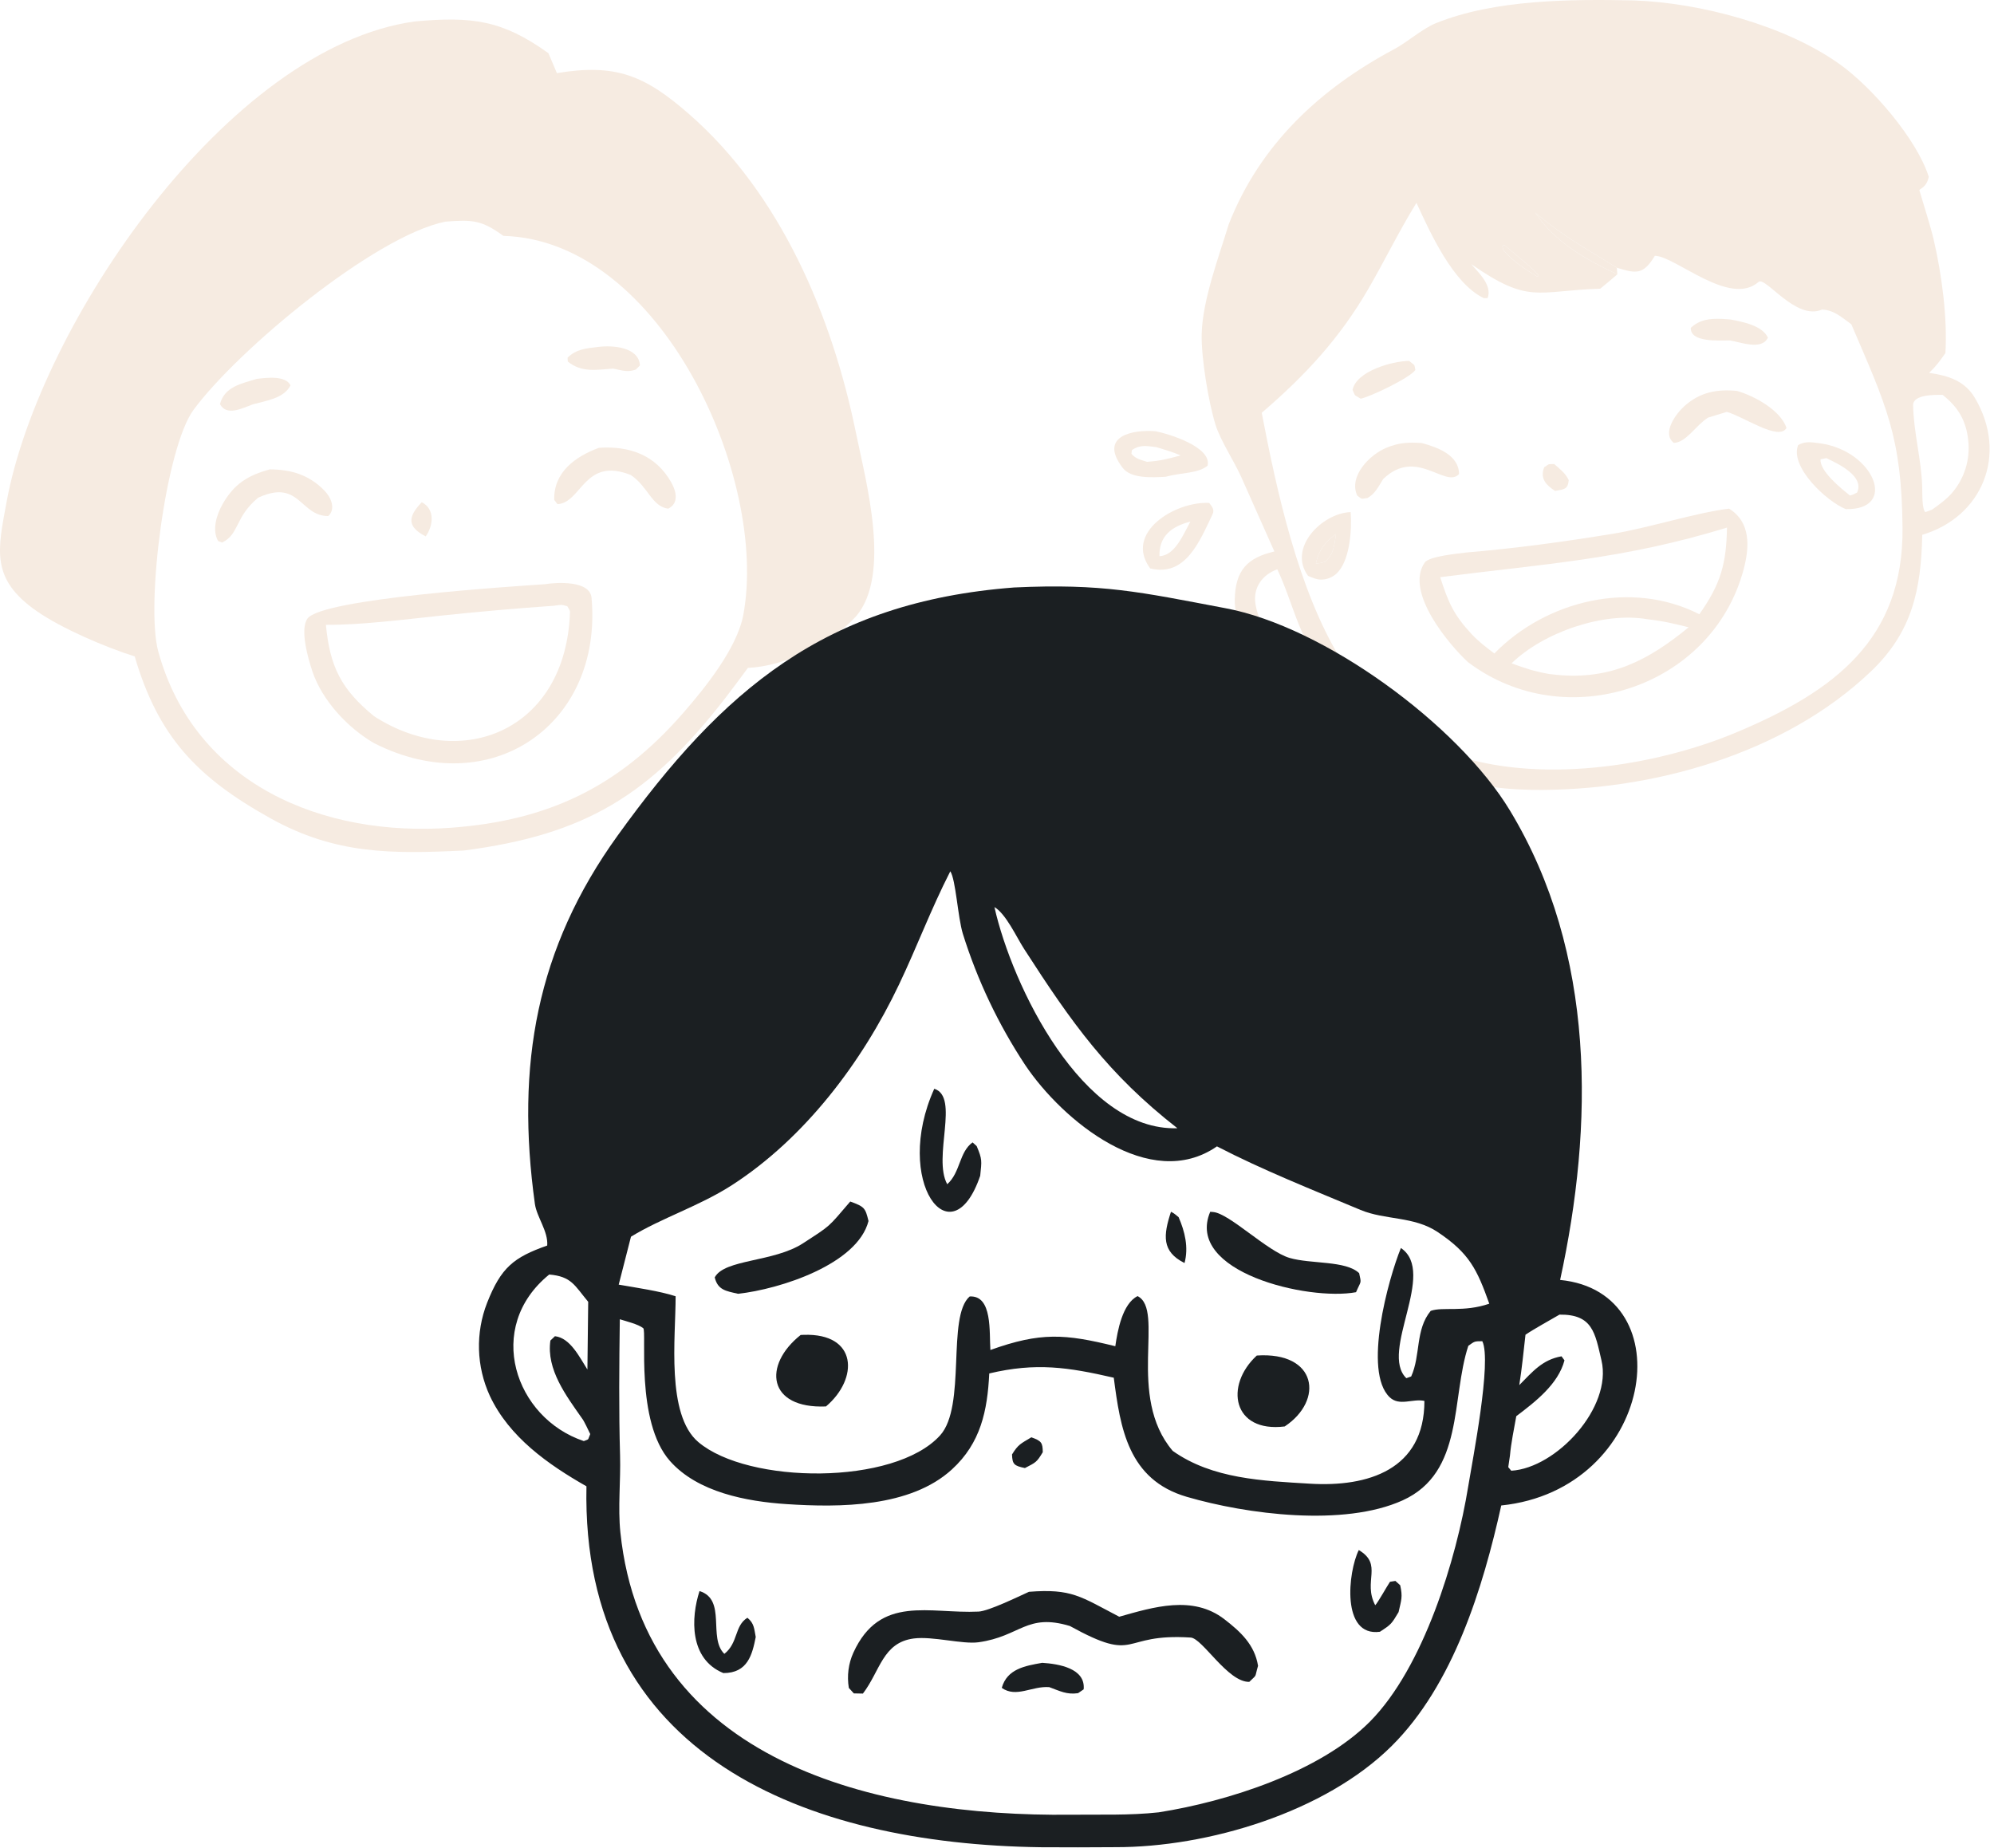
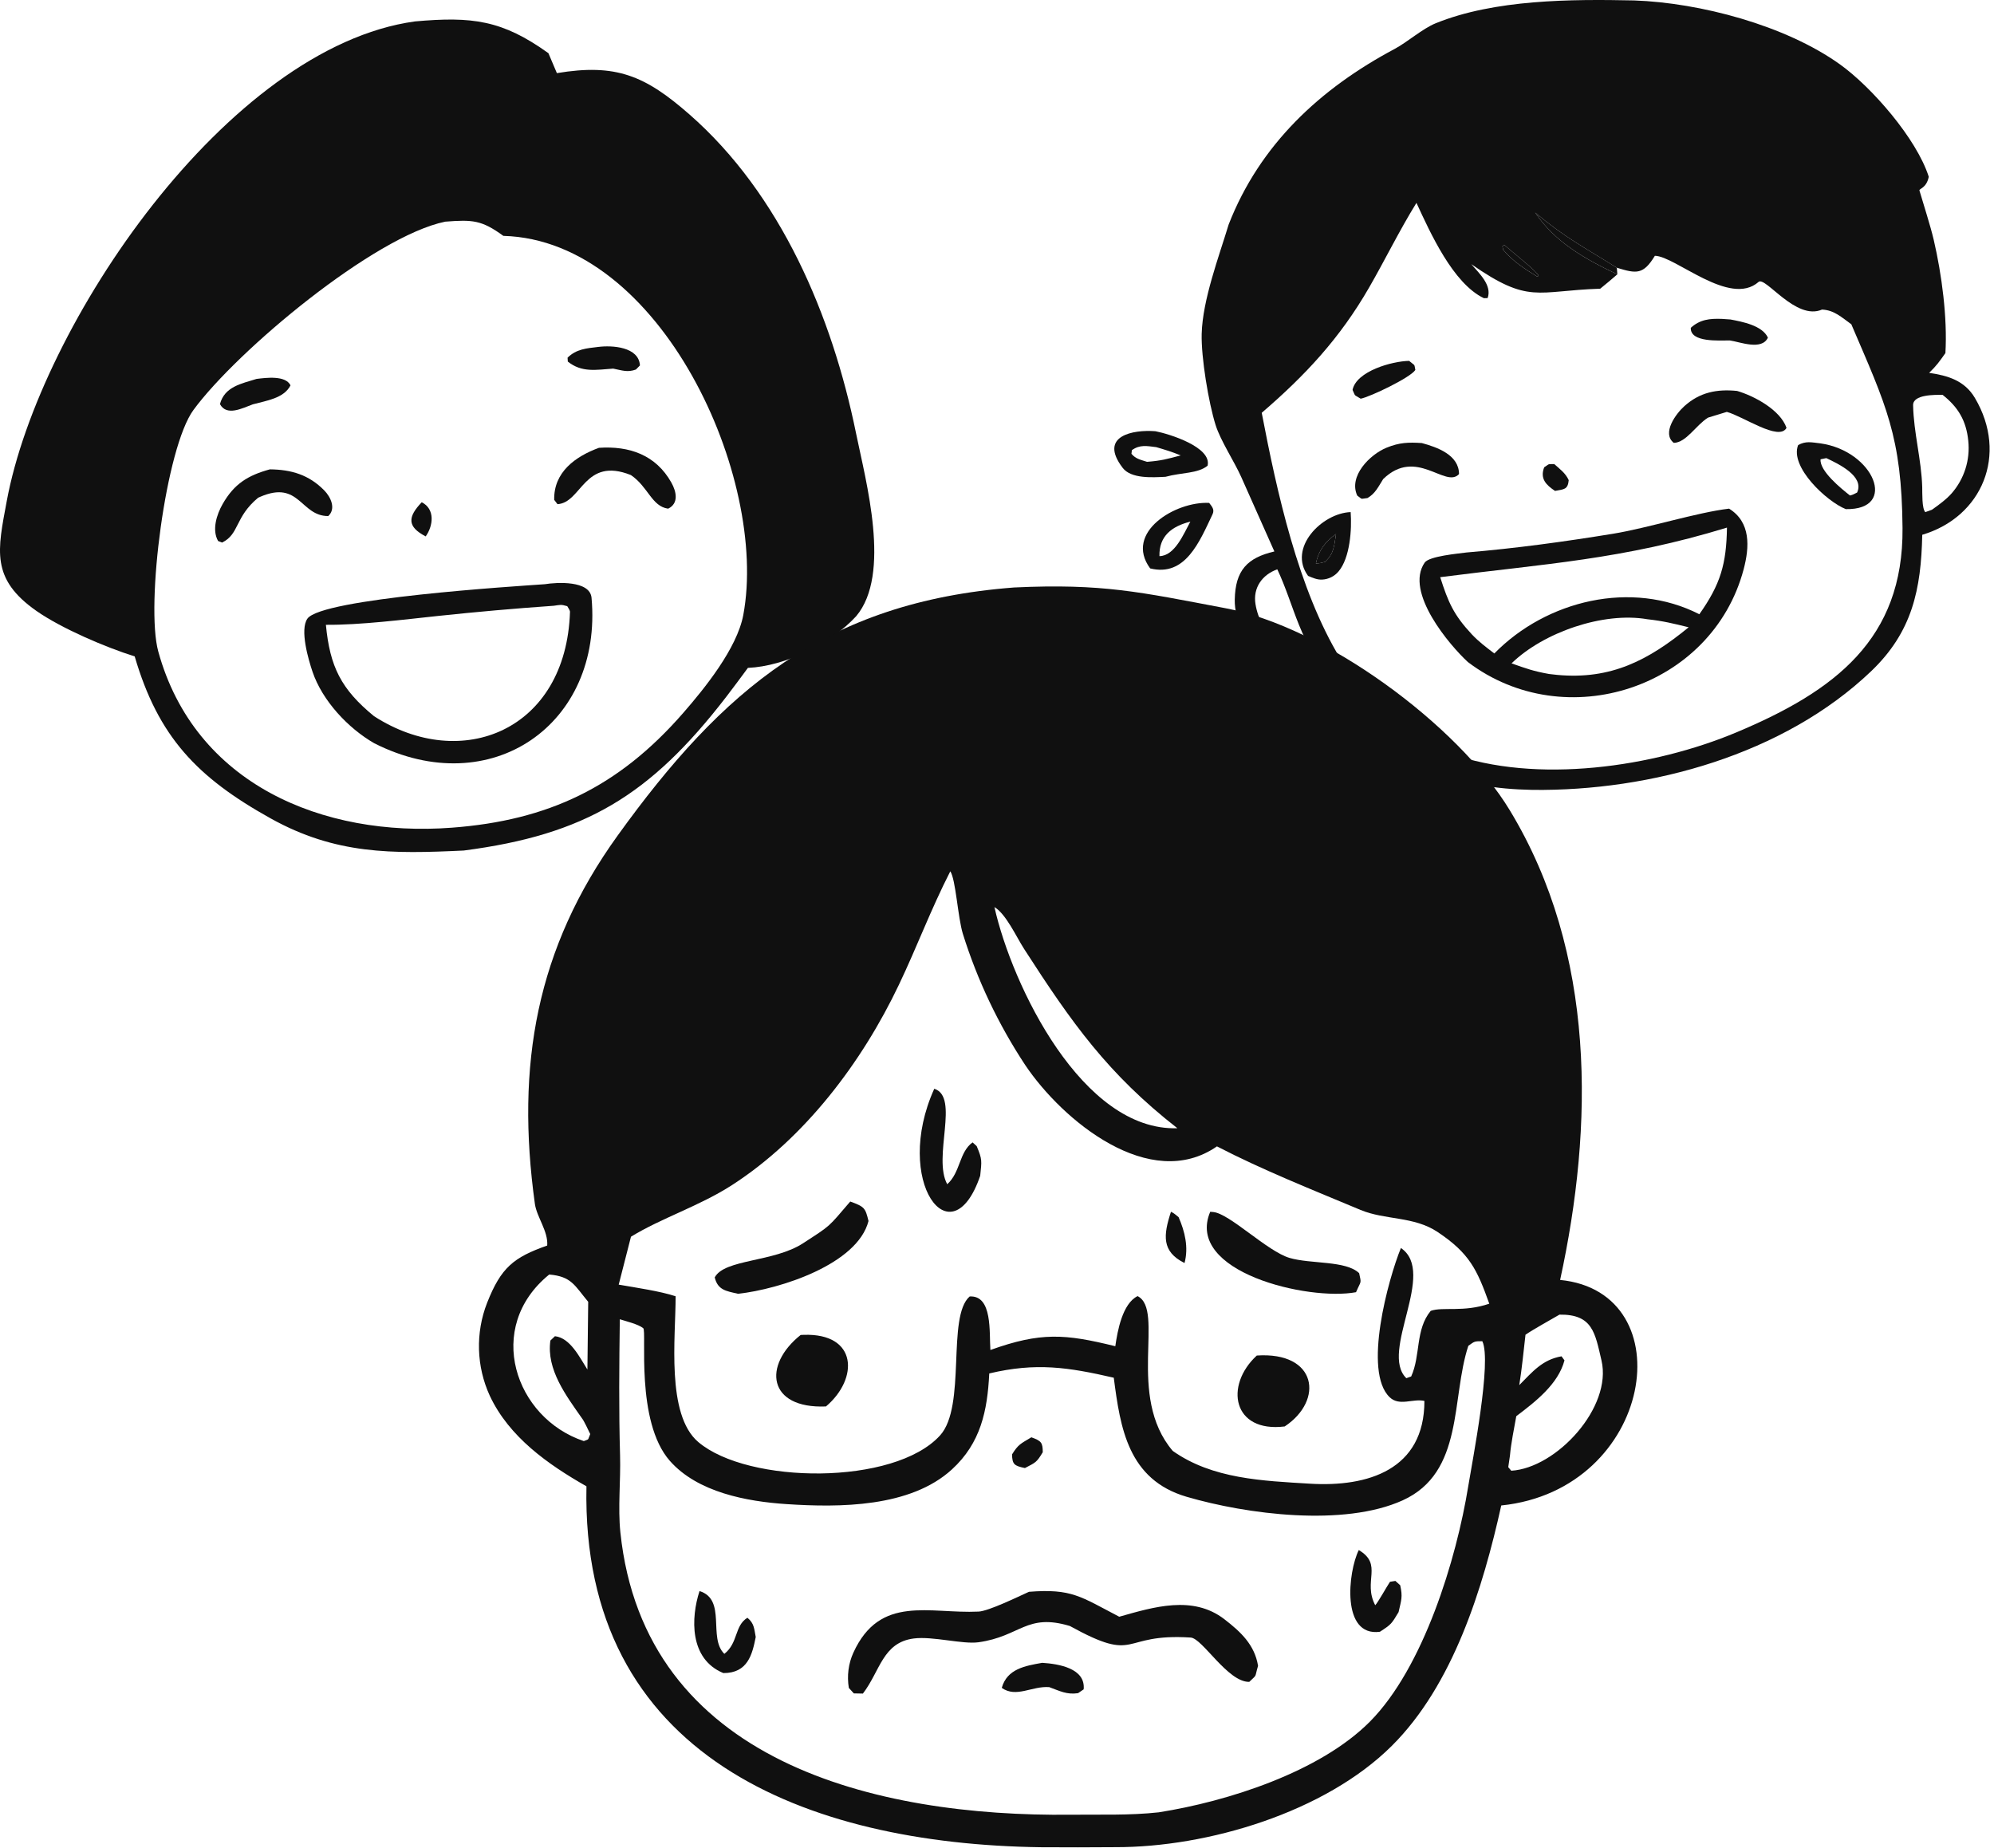
<svg xmlns="http://www.w3.org/2000/svg" width="204" height="189" viewBox="0 0 204 189" fill="none">
-   <path d="M42.453 2.191C48.299 1.672 51.377 2.046 56.107 5.442L56.973 7.482C63.027 6.475 65.996 7.733 70.527 11.699C79.887 19.89 85.135 32.335 87.578 44.324C88.582 49.249 91.212 58.743 87.596 63.04C85.029 65.846 80.369 68.16 76.515 68.331C75.776 69.341 75.026 70.343 74.266 71.337C66.508 81.387 59.846 85.407 47.444 87.017C40.096 87.367 34.338 87.43 27.691 83.731C20.159 79.539 16.19 75.383 13.78 67.155C10.815 66.23 6.309 64.302 3.752 62.52C-0.987 59.217 -0.24 56.28 0.69 51.267C4.037 33.234 23.259 4.831 42.453 2.191ZM46.227 84.68C56.073 83.94 63.275 80.532 69.88 72.961C72.07 70.451 75.405 66.341 76.045 62.912C78.65 48.965 67.673 24.578 51.497 24.132C49.269 22.504 48.325 22.465 45.549 22.678C38.265 24.177 24.271 35.849 19.794 41.94C16.968 45.783 14.878 61.885 16.195 66.663C19.937 80.24 33.031 85.677 46.227 84.68Z" fill="#F6EBE1" />
-   <path d="M55.741 59.769C56.953 59.572 60.357 59.367 60.519 61.162C61.686 74.097 50.232 82.093 38.286 76.04C35.604 74.498 32.973 71.684 31.971 68.72C31.556 67.49 30.651 64.426 31.452 63.292C32.918 61.219 52.641 59.989 55.741 59.769ZM33.342 63.923C33.749 68.191 34.886 70.505 38.265 73.271C47.216 79.055 57.926 74.734 58.314 62.597C58.319 62.454 58.122 62.161 58.034 62.018C57.373 61.825 57.353 61.882 56.653 61.975C52.696 62.251 48.744 62.599 44.8 63.018C41.321 63.388 36.823 63.955 33.342 63.923Z" fill="#F6EBE1" />
-   <path d="M61.279 45.815C64.384 45.608 67.093 46.536 68.686 49.373C69.204 50.296 69.463 51.502 68.356 52.041C66.671 51.812 66.329 49.816 64.545 48.603C59.766 46.692 59.526 51.433 57.035 51.582L56.699 51.141C56.632 48.301 58.875 46.694 61.279 45.815Z" fill="#F6EBE1" />
-   <path d="M27.61 48.019C29.809 48.041 31.603 48.576 33.171 50.17C33.844 50.854 34.399 52.048 33.582 52.797C30.73 52.805 30.659 49.086 26.624 50.827L26.404 50.925C24.009 52.92 24.505 54.641 22.722 55.508L22.314 55.351C21.664 54.217 22.166 52.645 22.773 51.577C23.949 49.508 25.358 48.634 27.61 48.019Z" fill="#F6EBE1" />
-   <path d="M26.249 38.766C27.23 38.649 29.211 38.383 29.721 39.424C29.05 40.761 27.219 40.995 25.858 41.37C24.775 41.77 23.194 42.613 22.503 41.345C22.978 39.551 24.692 39.256 26.249 38.766Z" fill="#F6EBE1" />
-   <path d="M61.201 35.494C62.638 35.311 65.357 35.482 65.471 37.387L65.057 37.807C64.192 38.118 63.682 37.901 62.733 37.712C60.974 37.836 59.521 38.139 58.091 36.992L58.065 36.595C58.96 35.711 59.999 35.636 61.201 35.494Z" fill="#F6EBE1" />
-   <path d="M43.146 51.384C44.524 52.076 44.332 53.779 43.553 54.878C41.64 53.887 41.703 52.894 43.146 51.384Z" fill="#F6EBE1" />
-   <path d="M167.178 0.044C160.738 -0.089 152.91 -0.071 146.866 2.387C145.55 2.922 143.934 4.34 142.686 5.003C135.069 9.056 128.896 14.778 125.703 22.961C124.692 26.293 123.035 30.666 122.941 34.153C122.876 36.549 123.644 41.2 124.369 43.498C124.874 45.096 126.281 47.218 126.986 48.801C128.122 51.349 129.245 53.883 130.377 56.419C127.613 57.066 126.377 58.337 126.324 61.364C126.251 65.558 131.227 70.807 135.265 71.449C135.749 71.526 136.184 70.973 136.476 70.673C137.052 70.887 138.854 72.707 139.389 73.214C145.095 78.643 148.868 80.655 156.779 80.813C168.904 80.956 182.503 77.193 191.424 68.679C195.641 64.653 196.542 60.304 196.66 54.713C202.791 52.893 205.47 46.503 202.048 40.716C200.996 38.939 199.301 38.43 197.364 38.146C198.137 37.399 198.415 36.988 199.029 36.124C199.243 32.521 198.659 28.084 197.835 24.544C197.497 23.092 196.805 20.973 196.373 19.492C196.313 19.29 197.085 19.278 197.326 18.087C196.083 14.185 191.49 8.907 188.219 6.57C182.632 2.581 173.926 0.283 167.178 0.044ZM150.52 27.024C156.462 31.154 157.165 29.749 163.714 29.536C164.306 29.058 164.889 28.568 165.465 28.068C162.194 26.523 159.077 24.775 157.053 21.745C160.1 24.307 162.098 25.31 165.416 27.394C167.421 28.006 168.118 28.121 169.305 26.17C171.403 26.199 176.961 31.432 179.911 28.846C180.611 28.233 183.721 32.842 186.407 31.671C187.649 31.73 188.379 32.443 189.403 33.176C192.944 41.45 194.562 44.614 194.642 54.02C194.739 65.413 187.688 70.709 177.677 74.915C169.186 78.482 157.177 80.263 148.3 77.062C144.945 75.832 138.917 70.325 137.128 67.388C132.808 60.291 130.622 50.266 129.084 42.234C133.563 38.381 137.081 34.602 140.059 29.436C141.716 26.56 143.17 23.572 144.913 20.755C146.324 23.809 148.647 28.993 151.809 30.507L152.195 30.498C152.671 29.191 151.325 27.957 150.52 27.024ZM157.281 28.307C155.972 27.506 154.789 26.742 153.788 25.557L153.709 25.208L153.888 25.038C154.63 25.727 157.257 27.761 157.402 28.209L157.281 28.307ZM130.677 58.247C131.555 60.106 132.129 62.042 132.902 63.95C133.755 66.06 134.816 67.862 136.013 69.786L134.166 68.947C131.707 67.182 128.955 64.971 128.444 61.801C128.173 60.126 129.143 58.792 130.677 58.247ZM198.745 40.4C200.333 41.652 201.166 43.045 201.368 45.106C201.573 47.051 200.959 48.993 199.672 50.468C199.147 51.073 198.311 51.688 197.649 52.151L196.97 52.396C196.613 52.006 196.674 50.456 196.657 49.839C196.576 47.024 195.779 44.256 195.724 41.46C195.702 40.346 197.961 40.391 198.745 40.4Z" fill="#F6EBE1" />
-   <path d="M176.898 52.039C173.618 52.425 168.576 54.029 165.015 54.609C159.972 55.43 155.127 56.094 150.022 56.525C149.205 56.639 146.214 56.895 145.755 57.559C143.663 60.584 148.351 66.06 150.177 67.735C160.16 75.295 175.159 70.379 178.384 58.257C178.995 55.959 179.131 53.426 176.898 52.039ZM173.854 62.843C166.933 59.307 158.207 61.413 152.88 66.857C152.005 66.183 151.343 65.703 150.573 64.894C148.712 62.894 148.169 61.63 147.342 59.05C158.001 57.679 166.016 57.252 176.681 53.978C176.62 57.691 176.035 59.759 173.854 62.843ZM172.761 64.177C168.664 67.533 164.842 69.559 159.32 69.049C159.038 69.022 158.756 68.992 158.477 68.955C156.887 68.669 156.174 68.412 154.642 67.868C157.894 64.702 164.02 62.569 168.539 63.354C170.164 63.535 171.16 63.783 172.761 64.177Z" fill="#F6EBE1" />
-   <path d="M186.242 45.361C185.299 45.251 184.744 45.104 183.962 45.533C183.077 47.768 186.886 51.312 188.838 52.088C194.231 52.194 191.711 46.133 186.242 45.361ZM189.269 50.695C188.37 49.996 186.137 48.18 186.257 46.989L186.845 46.869C188.084 47.457 190.768 48.721 189.995 50.39C189.684 50.544 189.601 50.611 189.269 50.695Z" fill="#F6EBE1" />
-   <path d="M177.72 39.997C175.662 39.789 173.915 40.126 172.332 41.544C171.459 42.324 169.983 44.32 171.241 45.312C172.532 45.265 173.474 43.527 174.743 42.728L176.665 42.14C178.362 42.602 182.017 45.179 182.772 43.774C182.14 41.936 179.466 40.508 177.72 39.997Z" fill="#F6EBE1" />
-   <path d="M145.46 45.328C144.085 45.239 143.174 45.269 141.867 45.798C140.157 46.489 137.943 48.707 138.854 50.701C139.453 51.138 139.12 51.038 139.904 50.954C140.703 50.49 141.005 49.812 141.51 49.011C144.903 45.721 147.887 50.01 149.268 48.503C149.266 46.538 147.027 45.753 145.46 45.328Z" fill="#F6EBE1" />
-   <path d="M138.182 52.392C135.245 52.499 131.725 56.063 133.825 58.919C134.305 59.119 134.748 59.325 135.273 59.297C135.925 59.262 136.532 58.958 136.948 58.457C138.117 57.07 138.315 54.157 138.182 52.392ZM134.624 57.65C134.891 56.335 135.58 55.405 136.687 54.637C136.47 55.941 136.485 56.594 135.57 57.483C135.1 57.599 135.1 57.62 134.624 57.65Z" fill="#F6EBE1" />
-   <path d="M136.687 54.637C135.58 55.406 134.891 56.335 134.624 57.65C135.1 57.62 135.1 57.599 135.569 57.483C136.485 56.594 136.47 55.941 136.687 54.637Z" fill="#F6EBE1" />
-   <path d="M177.039 32.686C176.754 32.66 176.467 32.641 176.181 32.627C174.919 32.578 173.92 32.682 172.981 33.538C172.906 35.064 175.915 34.825 176.973 34.831C178.025 34.98 180.232 35.889 180.87 34.545C180.297 33.297 178.253 32.917 177.039 32.686Z" fill="#F6EBE1" />
-   <path d="M144.163 36.921C142.437 36.947 138.76 37.969 138.376 39.891C138.715 40.628 138.468 40.32 139.208 40.79C140.176 40.604 144.304 38.631 144.799 37.85C144.664 37.156 144.811 37.485 144.163 36.921Z" fill="#F6EBE1" />
-   <path d="M159.01 47.477C158.274 47.508 158.605 47.404 157.98 47.812C157.533 48.975 158.174 49.614 159.089 50.225C160.003 50.049 160.399 50.108 160.491 49.124C160.172 48.415 159.594 47.998 159.01 47.477Z" fill="#F6EBE1" />
-   <path d="M157.053 21.745C159.077 24.775 162.194 26.523 165.465 28.068L165.416 27.393C162.098 25.31 160.1 24.307 157.053 21.745Z" fill="#F6EBE1" />
-   <path d="M153.889 25.038L153.709 25.208L153.789 25.557C154.789 26.742 155.972 27.506 157.282 28.307L157.402 28.209C157.257 27.761 154.63 25.727 153.889 25.038Z" fill="#F6EBE1" />
-   <path d="M118.213 44.119C115.955 43.936 112.334 44.567 114.861 47.87C115.723 48.993 117.88 48.846 119.236 48.781C120.934 48.319 122.527 48.468 123.544 47.647C123.998 45.743 119.618 44.391 118.213 44.119ZM120.793 46.593C119.371 46.971 118.825 47.132 117.351 47.249C116.679 47.028 116.201 46.959 115.755 46.426L115.8 46.054C116.621 45.472 117.32 45.627 118.294 45.747C119.232 46.025 119.884 46.217 120.793 46.593Z" fill="#F6EBE1" />
-   <path d="M123.707 51.453C120.27 51.271 114.961 54.468 117.669 58.153C121.285 59.047 122.731 55.387 124.051 52.615C124.286 52.12 123.977 51.812 123.707 51.453ZM118.619 56.898C118.57 54.841 119.883 53.844 121.781 53.367C121.109 54.592 120.2 56.872 118.619 56.898Z" fill="#F6EBE1" />
-   <path d="M103.754 60.104C112.809 59.683 116.607 60.567 125.354 62.222C135.452 64.103 149.157 74.128 154.474 82.917C163.323 97.535 163.04 115.209 159.611 130.95C172.356 132.197 169.207 152.413 153.589 154.023C151.712 162.48 148.677 172.366 142.387 178.621C135.562 185.409 123.564 189.009 114.091 188.982C111.548 189.003 109.001 189.006 106.458 188.988C82.527 188.661 59.426 179.736 59.998 152.062C56.069 149.826 52.093 147.029 50.112 142.804C48.732 139.801 48.632 136.364 49.836 133.287C51.258 129.684 52.537 128.643 55.984 127.43C56.097 125.982 54.922 124.532 54.725 123.183C52.75 108.943 54.88 97.018 63.19 85.484C73.915 70.6 84.402 61.581 103.754 60.104ZM150.209 152.068C150.639 149.419 152.644 139.241 151.651 137.217C150.833 137.226 150.888 137.211 150.221 137.688C148.443 143.062 149.809 150.639 143.501 153.5C137.482 156.225 127.56 154.935 121.405 153.136C115.405 151.381 114.614 146.093 113.947 140.953C109.26 139.875 105.996 139.382 101.208 140.516C101.019 144.331 100.341 147.633 97.389 150.334C93.131 154.233 85.894 154.242 80.478 153.885C76.392 153.617 71.367 152.678 68.531 149.459C64.979 145.428 66.191 136.198 65.808 135.887C65.307 135.477 64.036 135.172 63.411 134.972C63.349 139.619 63.305 144.273 63.437 148.908C63.51 151.495 63.205 154.236 63.468 156.764C65.918 180.318 89.672 185.883 109.536 185.662C112.544 185.628 115.543 185.748 118.542 185.418C125.613 184.304 135.036 181.285 140.145 176.145C145.632 170.62 149.003 159.521 150.209 152.068ZM63.298 131.43C65.007 131.729 67.54 132.095 69.121 132.619C69.129 136.811 68.127 144.729 71.444 147.537C76.54 151.852 91.489 152.006 96.172 146.86C98.894 143.869 96.83 134.71 99.203 132.641C101.563 132.499 101.196 136.33 101.324 138.116C106.467 136.275 108.94 136.456 114.104 137.731C114.328 136.164 114.83 133.37 116.383 132.604C119.209 134.033 115.202 142.828 119.978 148.44C124.047 151.322 129.202 151.501 134.003 151.794C139.951 152.16 145.733 150.362 145.727 143.327C144.54 143.062 143.171 143.903 142.175 142.952C139.428 140.334 142.018 130.876 143.322 127.682C147.044 130.204 141.092 138.301 143.879 141.002L144.374 140.824C145.355 138.662 144.783 136.034 146.373 134.113C147.607 133.672 149.729 134.285 152.364 133.38C151.113 129.881 150.341 128.221 147.078 126.044C144.651 124.421 141.695 124.836 139.189 123.786C134.283 121.729 129.22 119.727 124.502 117.285C117.659 122.022 108.712 114.661 104.886 108.963C102.141 104.808 99.993 100.288 98.506 95.534C97.987 93.839 97.784 89.985 97.222 89.141C95.174 93.168 93.857 96.776 91.963 100.754C88.182 108.694 82.336 116.438 74.89 121.245C71.585 123.38 67.654 124.621 64.553 126.527L63.298 131.43ZM101.737 92.801C103.542 100.839 110.73 115.748 120.455 115.428C113.341 109.874 109.65 104.651 104.788 97.107C103.982 95.859 102.931 93.514 101.737 92.801ZM60.096 140.115L60.177 133.186C58.776 131.51 58.483 130.593 56.189 130.395C49.525 135.81 52.68 145.083 59.728 147.436C60.329 147.189 60.085 147.402 60.385 146.718C60.218 146.379 59.743 145.342 59.541 145.107C57.94 142.816 55.882 140.124 56.309 137.149L56.775 136.706C58.345 136.878 59.299 138.868 60.096 140.115ZM159.546 134.498C158.571 135.074 156.953 135.951 156.068 136.555C155.874 138.227 155.699 140.06 155.431 141.71C156.787 140.343 157.793 139.105 159.755 138.763L160.057 139.176C159.417 141.603 157.11 143.389 155.126 144.889C154.905 146.133 154.585 147.67 154.481 148.905L154.305 150.103L154.613 150.469C159.254 150.186 164.965 143.977 163.843 139.185C163.181 136.355 162.939 134.455 159.546 134.498Z" fill="#1B1F22" />
-   <path d="M105.269 162.856C109.648 162.514 110.532 163.335 114.505 165.406C118.001 164.42 122.03 163.164 125.265 165.664C126.936 166.952 128.36 168.28 128.707 170.429C128.323 171.726 128.67 171.234 127.808 172.071C125.603 172.111 123.019 167.614 121.816 167.536C114.477 167.064 116.562 170.267 109.456 166.355C105.015 165.014 104.4 167.421 100.11 168.018C98.479 168.245 95.428 167.384 93.496 167.63C90.291 168.04 90.048 170.973 88.28 173.268L87.352 173.25L86.842 172.69C86.638 171.458 86.799 170.196 87.307 169.082C90.037 163.108 95.088 165.123 100.116 164.88C101.141 164.831 104.174 163.353 105.269 162.856Z" fill="#1B1F22" />
-   <path d="M71.566 162.78C74.368 163.649 72.408 167.562 74.107 169.205C75.539 168.077 75.125 166.336 76.465 165.512C77.173 166.091 77.15 166.637 77.317 167.481C76.963 169.258 76.508 171.179 74.004 171.171C70.506 169.725 70.681 165.509 71.566 162.78Z" fill="#1B1F22" />
-   <path d="M139.013 158.585C141.528 160.079 139.402 161.776 140.695 164.229C140.958 163.977 141.864 162.34 142.206 161.83L142.758 161.743L143.249 162.184C143.521 163.386 143.363 163.686 143.084 164.934C142.365 166.133 142.346 166.187 141.17 166.946C137.2 167.474 137.904 160.822 139.013 158.585Z" fill="#1B1F22" />
-   <path d="M106.628 170.122C108.312 170.231 111.073 170.68 110.867 172.835L110.294 173.226C109.143 173.399 108.444 173.009 107.343 172.609C105.576 172.474 103.972 173.74 102.488 172.685C103.028 170.754 104.846 170.434 106.628 170.122Z" fill="#1B1F22" />
-   <path d="M105.515 147.049C106.555 147.42 106.671 147.603 106.683 148.572C106.06 149.612 105.977 149.615 104.857 150.195C103.751 149.965 103.569 149.812 103.537 148.802C104.177 147.762 104.422 147.709 105.515 147.049Z" fill="#1B1F22" />
-   <path d="M123.814 123.976L124.123 124.002C125.778 124.144 129.663 128.033 131.935 128.698C134.125 129.339 137.676 128.946 139.05 130.255C139.293 131.384 139.258 130.976 138.732 132.203C133.838 133.122 121.205 130.131 123.814 123.976Z" fill="#1B1F22" />
-   <path d="M86.987 122.927C88.449 123.459 88.531 123.587 88.854 124.922C87.719 129.358 79.788 131.892 75.516 132.366C74.252 132.084 73.431 131.973 73.122 130.69C74.12 128.806 79.156 129.149 82.154 127.2C85.081 125.295 84.656 125.638 86.987 122.927Z" fill="#1B1F22" />
-   <path d="M81.913 136.579L82.222 136.566C87.752 136.379 87.861 141.052 84.502 143.893C78.522 144.141 78.022 139.67 81.913 136.579Z" fill="#1B1F22" />
-   <path d="M95.582 111.39C98.207 112.221 95.396 118.398 96.908 121.158C98.272 119.939 98.11 117.883 99.5 116.876L99.922 117.258C100.502 118.636 100.439 118.745 100.282 120.292C97.327 128.95 91.308 120.852 95.582 111.39Z" fill="#1B1F22" />
-   <path d="M128.58 138.683C134.739 138.269 135.475 143.255 131.436 145.938C126.108 146.601 125.246 141.755 128.58 138.683Z" fill="#1B1F22" />
-   <path d="M119.799 123.976C120.151 124.145 120.261 124.273 120.579 124.526C121.217 125.987 121.617 127.612 121.186 129.22C118.828 128.047 119.012 126.377 119.799 123.976Z" fill="#1B1F22" />
+   <path d="M42.453 2.191C48.299 1.672 51.377 2.046 56.107 5.442L56.973 7.482C63.027 6.475 65.996 7.733 70.527 11.699C79.887 19.89 85.135 32.335 87.578 44.324C88.582 49.249 91.212 58.743 87.596 63.04C85.029 65.846 80.369 68.16 76.515 68.331C75.776 69.341 75.026 70.343 74.266 71.337C66.508 81.387 59.846 85.407 47.444 87.017C40.096 87.367 34.338 87.43 27.691 83.731C20.159 79.539 16.19 75.383 13.78 67.155C10.815 66.23 6.309 64.302 3.752 62.52C-0.987 59.217 -0.24 56.28 0.69 51.267C4.037 33.234 23.259 4.831 42.453 2.191ZM46.227 84.68C56.073 83.94 63.275 80.532 69.88 72.961C72.07 70.451 75.405 66.341 76.045 62.912C78.65 48.965 67.673 24.578 51.497 24.132C49.269 22.504 48.325 22.465 45.549 22.678C38.265 24.177 24.271 35.849 19.794 41.94C16.968 45.783 14.878 61.885 16.195 66.663C19.937 80.24 33.031 85.677 46.227 84.68Z" fill="#101010" />
+   <path d="M55.741 59.769C56.953 59.572 60.357 59.367 60.519 61.162C61.686 74.097 50.232 82.093 38.286 76.04C35.604 74.498 32.973 71.684 31.971 68.72C31.556 67.49 30.651 64.426 31.452 63.292C32.918 61.219 52.641 59.989 55.741 59.769ZM33.342 63.923C33.749 68.191 34.886 70.505 38.265 73.271C47.216 79.055 57.926 74.734 58.314 62.597C58.319 62.454 58.122 62.161 58.034 62.018C57.373 61.825 57.353 61.882 56.653 61.975C52.696 62.251 48.744 62.599 44.8 63.018C41.321 63.388 36.823 63.955 33.342 63.923Z" fill="#101010" />
+   <path d="M61.279 45.815C64.384 45.608 67.093 46.536 68.686 49.373C69.204 50.296 69.463 51.502 68.356 52.041C66.671 51.812 66.329 49.816 64.545 48.603C59.766 46.692 59.526 51.433 57.035 51.582L56.699 51.141C56.632 48.301 58.875 46.694 61.279 45.815Z" fill="#101010" />
+   <path d="M27.61 48.019C29.809 48.041 31.603 48.576 33.171 50.17C33.844 50.854 34.399 52.048 33.582 52.797C30.73 52.805 30.659 49.086 26.624 50.827L26.404 50.925C24.009 52.92 24.505 54.641 22.722 55.508L22.314 55.351C21.664 54.217 22.166 52.645 22.773 51.577C23.949 49.508 25.358 48.634 27.61 48.019Z" fill="#101010" />
+   <path d="M26.249 38.766C27.23 38.649 29.211 38.383 29.721 39.424C29.05 40.761 27.219 40.995 25.858 41.37C24.775 41.77 23.194 42.613 22.503 41.345C22.978 39.551 24.692 39.256 26.249 38.766Z" fill="#101010" />
+   <path d="M61.201 35.494C62.638 35.311 65.357 35.482 65.471 37.387L65.057 37.807C64.192 38.118 63.682 37.901 62.733 37.712C60.974 37.836 59.521 38.139 58.091 36.992L58.065 36.595C58.96 35.711 59.999 35.636 61.201 35.494Z" fill="#101010" />
+   <path d="M43.146 51.384C44.524 52.076 44.332 53.779 43.553 54.878C41.64 53.887 41.703 52.894 43.146 51.384Z" fill="#101010" />
+   <path d="M167.178 0.044C160.738 -0.089 152.91 -0.071 146.866 2.387C145.55 2.922 143.934 4.34 142.686 5.003C135.069 9.056 128.896 14.778 125.703 22.961C124.692 26.293 123.035 30.666 122.941 34.153C122.876 36.549 123.644 41.2 124.369 43.498C124.874 45.096 126.281 47.218 126.986 48.801C128.122 51.349 129.245 53.883 130.377 56.419C127.613 57.066 126.377 58.337 126.324 61.364C126.251 65.558 131.227 70.807 135.265 71.449C135.749 71.526 136.184 70.973 136.476 70.673C137.052 70.887 138.854 72.707 139.389 73.214C145.095 78.643 148.868 80.655 156.779 80.813C168.904 80.956 182.503 77.193 191.424 68.679C195.641 64.653 196.542 60.304 196.66 54.713C202.791 52.893 205.47 46.503 202.048 40.716C200.996 38.939 199.301 38.43 197.364 38.146C198.137 37.399 198.415 36.988 199.029 36.124C199.243 32.521 198.659 28.084 197.835 24.544C197.497 23.092 196.805 20.973 196.373 19.492C196.313 19.29 197.085 19.278 197.326 18.087C196.083 14.185 191.49 8.907 188.219 6.57C182.632 2.581 173.926 0.283 167.178 0.044ZM150.52 27.024C156.462 31.154 157.165 29.749 163.714 29.536C164.306 29.058 164.889 28.568 165.465 28.068C162.194 26.523 159.077 24.775 157.053 21.745C160.1 24.307 162.098 25.31 165.416 27.394C167.421 28.006 168.118 28.121 169.305 26.17C171.403 26.199 176.961 31.432 179.911 28.846C180.611 28.233 183.721 32.842 186.407 31.671C187.649 31.73 188.379 32.443 189.403 33.176C192.944 41.45 194.562 44.614 194.642 54.02C194.739 65.413 187.688 70.709 177.677 74.915C169.186 78.482 157.177 80.263 148.3 77.062C144.945 75.832 138.917 70.325 137.128 67.388C132.808 60.291 130.622 50.266 129.084 42.234C133.563 38.381 137.081 34.602 140.059 29.436C141.716 26.56 143.17 23.572 144.913 20.755C146.324 23.809 148.647 28.993 151.809 30.507L152.195 30.498C152.671 29.191 151.325 27.957 150.52 27.024ZM157.281 28.307C155.972 27.506 154.789 26.742 153.788 25.557L153.709 25.208L153.888 25.038C154.63 25.727 157.257 27.761 157.402 28.209L157.281 28.307ZM130.677 58.247C131.555 60.106 132.13 62.042 132.902 63.95C133.756 66.06 134.816 67.862 136.013 69.786L134.166 68.947C131.707 67.182 128.955 64.971 128.444 61.801C128.173 60.126 129.143 58.792 130.677 58.247ZM198.745 40.4C200.333 41.652 201.166 43.045 201.368 45.106C201.573 47.051 200.959 48.993 199.672 50.468C199.147 51.073 198.311 51.688 197.649 52.151L196.97 52.396C196.613 52.006 196.674 50.456 196.657 49.839C196.576 47.024 195.779 44.256 195.724 41.46C195.702 40.346 197.961 40.391 198.745 40.4Z" fill="#101010" />
+   <path d="M176.898 52.039C173.618 52.425 168.576 54.029 165.015 54.609C159.972 55.43 155.127 56.094 150.022 56.525C149.205 56.639 146.214 56.895 145.755 57.559C143.663 60.584 148.351 66.06 150.177 67.735C160.16 75.295 175.159 70.379 178.384 58.257C178.995 55.959 179.131 53.426 176.898 52.039ZM173.854 62.843C166.933 59.307 158.207 61.413 152.88 66.857C152.005 66.183 151.343 65.703 150.573 64.894C148.712 62.894 148.169 61.63 147.342 59.05C158.001 57.679 166.016 57.252 176.681 53.978C176.62 57.691 176.035 59.759 173.854 62.843ZM172.761 64.177C168.664 67.533 164.842 69.559 159.32 69.049C159.038 69.022 158.756 68.992 158.477 68.955C156.887 68.669 156.174 68.412 154.642 67.868C157.894 64.702 164.02 62.569 168.539 63.354C170.164 63.535 171.16 63.783 172.761 64.177Z" fill="#101010" />
+   <path d="M186.242 45.361C185.299 45.251 184.744 45.104 183.962 45.533C183.077 47.768 186.886 51.312 188.838 52.088C194.231 52.194 191.711 46.133 186.242 45.361ZM189.269 50.695C188.37 49.996 186.137 48.18 186.257 46.989L186.845 46.869C188.084 47.457 190.768 48.721 189.995 50.39C189.684 50.544 189.601 50.611 189.269 50.695Z" fill="#101010" />
+   <path d="M177.72 39.997C175.662 39.789 173.915 40.126 172.332 41.544C171.459 42.324 169.983 44.32 171.241 45.312C172.532 45.265 173.474 43.527 174.743 42.728L176.665 42.14C178.362 42.602 182.017 45.179 182.772 43.774C182.14 41.936 179.466 40.508 177.72 39.997Z" fill="#101010" />
+   <path d="M145.46 45.328C144.085 45.239 143.174 45.269 141.867 45.798C140.157 46.489 137.943 48.707 138.854 50.701C139.453 51.138 139.12 51.038 139.904 50.954C140.703 50.49 141.005 49.812 141.51 49.011C144.903 45.721 147.887 50.01 149.268 48.503C149.266 46.538 147.027 45.753 145.46 45.328Z" fill="#101010" />
+   <path d="M138.182 52.392C135.245 52.499 131.725 56.063 133.825 58.919C134.305 59.119 134.748 59.325 135.273 59.297C135.925 59.262 136.532 58.958 136.948 58.457C138.117 57.07 138.315 54.157 138.182 52.392ZM134.624 57.65C134.891 56.335 135.58 55.405 136.687 54.637C136.47 55.941 136.485 56.594 135.57 57.483C135.1 57.599 135.1 57.62 134.624 57.65Z" fill="#101010" />
+   <path d="M136.687 54.637C135.58 55.406 134.891 56.335 134.624 57.65C135.1 57.62 135.1 57.599 135.569 57.483C136.485 56.594 136.47 55.941 136.687 54.637Z" fill="#101010" />
+   <path d="M177.039 32.686C176.754 32.66 176.467 32.641 176.181 32.627C174.919 32.578 173.92 32.682 172.981 33.538C172.906 35.064 175.915 34.825 176.973 34.831C178.025 34.98 180.232 35.889 180.87 34.545C180.297 33.297 178.253 32.917 177.039 32.686Z" fill="#101010" />
+   <path d="M144.163 36.921C142.437 36.947 138.76 37.969 138.376 39.891C138.715 40.628 138.468 40.32 139.208 40.79C140.176 40.604 144.304 38.631 144.799 37.85C144.664 37.156 144.811 37.485 144.163 36.921Z" fill="#101010" />
+   <path d="M159.01 47.477C158.274 47.508 158.605 47.404 157.98 47.812C157.533 48.975 158.174 49.614 159.089 50.225C160.003 50.049 160.399 50.108 160.491 49.124C160.172 48.415 159.594 47.998 159.01 47.477Z" fill="#101010" />
+   <path d="M157.053 21.745C159.077 24.775 162.194 26.523 165.465 28.068L165.416 27.393C162.098 25.31 160.1 24.307 157.053 21.745Z" fill="#101010" />
+   <path d="M153.889 25.038L153.709 25.208L153.789 25.557C154.789 26.742 155.972 27.506 157.282 28.307L157.402 28.209C157.257 27.761 154.63 25.727 153.889 25.038Z" fill="#101010" />
+   <path d="M118.213 44.119C115.955 43.936 112.334 44.567 114.861 47.87C115.723 48.993 117.88 48.846 119.236 48.781C120.934 48.319 122.527 48.468 123.544 47.647C123.998 45.743 119.618 44.391 118.213 44.119ZM120.793 46.593C119.371 46.971 118.825 47.132 117.351 47.249C116.679 47.028 116.201 46.959 115.755 46.426L115.8 46.054C116.621 45.472 117.32 45.627 118.294 45.747C119.232 46.025 119.884 46.217 120.793 46.593Z" fill="#101010" />
+   <path d="M123.707 51.453C120.27 51.271 114.961 54.468 117.669 58.153C121.285 59.047 122.731 55.387 124.051 52.615C124.286 52.12 123.977 51.812 123.707 51.453ZM118.619 56.898C118.57 54.841 119.883 53.844 121.781 53.367C121.109 54.592 120.2 56.872 118.619 56.898Z" fill="#101010" />
+   <path d="M103.754 60.104C112.809 59.683 116.607 60.567 125.354 62.222C135.452 64.103 149.157 74.128 154.474 82.917C163.323 97.535 163.04 115.209 159.611 130.95C172.356 132.197 169.207 152.413 153.589 154.023C151.712 162.48 148.677 172.366 142.387 178.621C135.562 185.409 123.564 189.009 114.091 188.982C111.548 189.003 109.001 189.006 106.458 188.988C82.527 188.661 59.426 179.736 59.998 152.062C56.069 149.826 52.093 147.029 50.112 142.804C48.732 139.801 48.632 136.364 49.836 133.287C51.258 129.684 52.537 128.643 55.984 127.43C56.097 125.982 54.922 124.532 54.725 123.183C52.75 108.943 54.88 97.018 63.19 85.484C73.915 70.6 84.402 61.581 103.754 60.104ZM150.209 152.068C150.639 149.419 152.644 139.241 151.651 137.217C150.833 137.226 150.888 137.211 150.221 137.688C148.443 143.062 149.809 150.639 143.501 153.5C137.482 156.225 127.56 154.935 121.405 153.136C115.405 151.381 114.614 146.093 113.947 140.953C109.26 139.875 105.996 139.382 101.208 140.516C101.019 144.331 100.341 147.633 97.389 150.334C93.131 154.233 85.894 154.242 80.478 153.885C76.392 153.617 71.367 152.678 68.531 149.459C64.979 145.428 66.191 136.198 65.808 135.887C65.307 135.477 64.036 135.172 63.411 134.972C63.349 139.619 63.305 144.273 63.437 148.908C63.51 151.495 63.205 154.236 63.468 156.764C65.918 180.318 89.672 185.883 109.536 185.662C112.544 185.628 115.543 185.748 118.542 185.418C125.613 184.304 135.036 181.285 140.145 176.145C145.632 170.62 149.003 159.521 150.209 152.068ZM63.298 131.43C65.007 131.729 67.54 132.095 69.121 132.619C69.129 136.811 68.127 144.729 71.444 147.537C76.54 151.852 91.489 152.006 96.172 146.86C98.894 143.869 96.83 134.71 99.203 132.641C101.563 132.499 101.196 136.33 101.324 138.116C106.467 136.275 108.94 136.456 114.104 137.731C114.328 136.164 114.83 133.37 116.383 132.604C119.209 134.033 115.202 142.828 119.978 148.44C124.047 151.322 129.202 151.501 134.003 151.794C139.951 152.16 145.733 150.362 145.727 143.327C144.54 143.062 143.171 143.903 142.175 142.952C139.428 140.334 142.018 130.876 143.322 127.682C147.044 130.204 141.092 138.301 143.879 141.002L144.374 140.824C145.355 138.662 144.783 136.034 146.373 134.113C147.607 133.672 149.729 134.285 152.364 133.38C151.113 129.881 150.341 128.221 147.078 126.044C144.651 124.421 141.695 124.836 139.189 123.786C134.283 121.729 129.22 119.727 124.502 117.285C117.659 122.022 108.712 114.661 104.886 108.963C102.141 104.808 99.993 100.288 98.506 95.534C97.987 93.839 97.784 89.985 97.222 89.141C95.174 93.168 93.857 96.776 91.963 100.754C88.182 108.694 82.336 116.438 74.89 121.245C71.585 123.38 67.654 124.621 64.553 126.527L63.298 131.43ZM101.737 92.801C103.542 100.839 110.73 115.748 120.455 115.428C113.341 109.874 109.65 104.651 104.788 97.107C103.982 95.859 102.931 93.514 101.737 92.801ZM60.096 140.115L60.177 133.186C58.776 131.51 58.483 130.593 56.189 130.395C49.525 135.81 52.68 145.083 59.728 147.436C60.329 147.189 60.085 147.402 60.385 146.718C60.218 146.379 59.743 145.342 59.541 145.107C57.94 142.816 55.882 140.124 56.309 137.149L56.775 136.706C58.345 136.878 59.299 138.868 60.096 140.115ZM159.546 134.498C158.571 135.074 156.953 135.951 156.068 136.555C155.874 138.227 155.699 140.06 155.431 141.71C156.787 140.343 157.793 139.105 159.755 138.763L160.057 139.176C159.417 141.603 157.11 143.389 155.126 144.889C154.905 146.133 154.585 147.67 154.481 148.905L154.305 150.103L154.613 150.469C159.254 150.186 164.965 143.977 163.843 139.185C163.181 136.355 162.939 134.455 159.546 134.498Z" fill="#101010" />
+   <path d="M105.269 162.856C109.648 162.514 110.532 163.335 114.505 165.406C118.001 164.42 122.03 163.164 125.265 165.664C126.936 166.952 128.36 168.28 128.707 170.429C128.323 171.726 128.67 171.234 127.808 172.071C125.603 172.111 123.019 167.614 121.816 167.536C114.477 167.064 116.562 170.267 109.456 166.355C105.015 165.014 104.4 167.421 100.11 168.018C98.479 168.245 95.428 167.384 93.496 167.63C90.291 168.04 90.048 170.973 88.28 173.268L87.352 173.25L86.842 172.69C86.638 171.458 86.799 170.196 87.307 169.082C90.037 163.108 95.088 165.123 100.116 164.88C101.141 164.831 104.174 163.353 105.269 162.856Z" fill="#101010" />
+   <path d="M71.566 162.78C74.368 163.649 72.408 167.562 74.107 169.205C75.539 168.077 75.125 166.336 76.465 165.512C77.173 166.091 77.15 166.637 77.317 167.481C76.963 169.258 76.508 171.179 74.004 171.171C70.506 169.725 70.681 165.509 71.566 162.78Z" fill="#101010" />
+   <path d="M139.013 158.585C141.528 160.079 139.402 161.776 140.695 164.229C140.958 163.977 141.864 162.34 142.206 161.83L142.758 161.743L143.249 162.184C143.521 163.386 143.363 163.686 143.084 164.934C142.365 166.133 142.346 166.187 141.17 166.946C137.2 167.474 137.904 160.822 139.013 158.585Z" fill="#101010" />
+   <path d="M106.628 170.122C108.312 170.231 111.073 170.68 110.867 172.835L110.294 173.226C109.143 173.399 108.444 173.009 107.343 172.609C105.576 172.474 103.972 173.74 102.488 172.685C103.028 170.754 104.846 170.434 106.628 170.122Z" fill="#101010" />
+   <path d="M105.515 147.049C106.555 147.42 106.671 147.603 106.683 148.572C106.06 149.612 105.977 149.615 104.857 150.195C103.751 149.965 103.569 149.812 103.537 148.802C104.177 147.762 104.422 147.709 105.515 147.049Z" fill="#101010" />
+   <path d="M123.814 123.976L124.123 124.002C125.778 124.144 129.663 128.033 131.935 128.698C134.125 129.339 137.676 128.946 139.05 130.255C139.293 131.384 139.258 130.976 138.732 132.203C133.838 133.122 121.205 130.131 123.814 123.976Z" fill="#101010" />
+   <path d="M86.987 122.927C88.449 123.459 88.531 123.587 88.854 124.922C87.719 129.358 79.788 131.892 75.516 132.366C74.252 132.084 73.431 131.973 73.122 130.69C74.12 128.806 79.156 129.149 82.154 127.2C85.081 125.295 84.656 125.638 86.987 122.927Z" fill="#101010" />
+   <path d="M81.913 136.579L82.222 136.566C87.752 136.379 87.861 141.052 84.502 143.893C78.522 144.141 78.022 139.67 81.913 136.579Z" fill="#101010" />
+   <path d="M95.582 111.39C98.207 112.221 95.396 118.398 96.908 121.158C98.272 119.939 98.11 117.883 99.5 116.876L99.922 117.258C100.502 118.636 100.439 118.745 100.282 120.292C97.327 128.95 91.308 120.852 95.582 111.39Z" fill="#101010" />
+   <path d="M128.58 138.683C134.739 138.269 135.475 143.255 131.436 145.938C126.108 146.601 125.246 141.755 128.58 138.683Z" fill="#101010" />
+   <path d="M119.799 123.976C120.151 124.145 120.261 124.273 120.579 124.526C121.217 125.987 121.617 127.612 121.186 129.22C118.828 128.047 119.012 126.377 119.799 123.976Z" fill="#101010" />
</svg>
